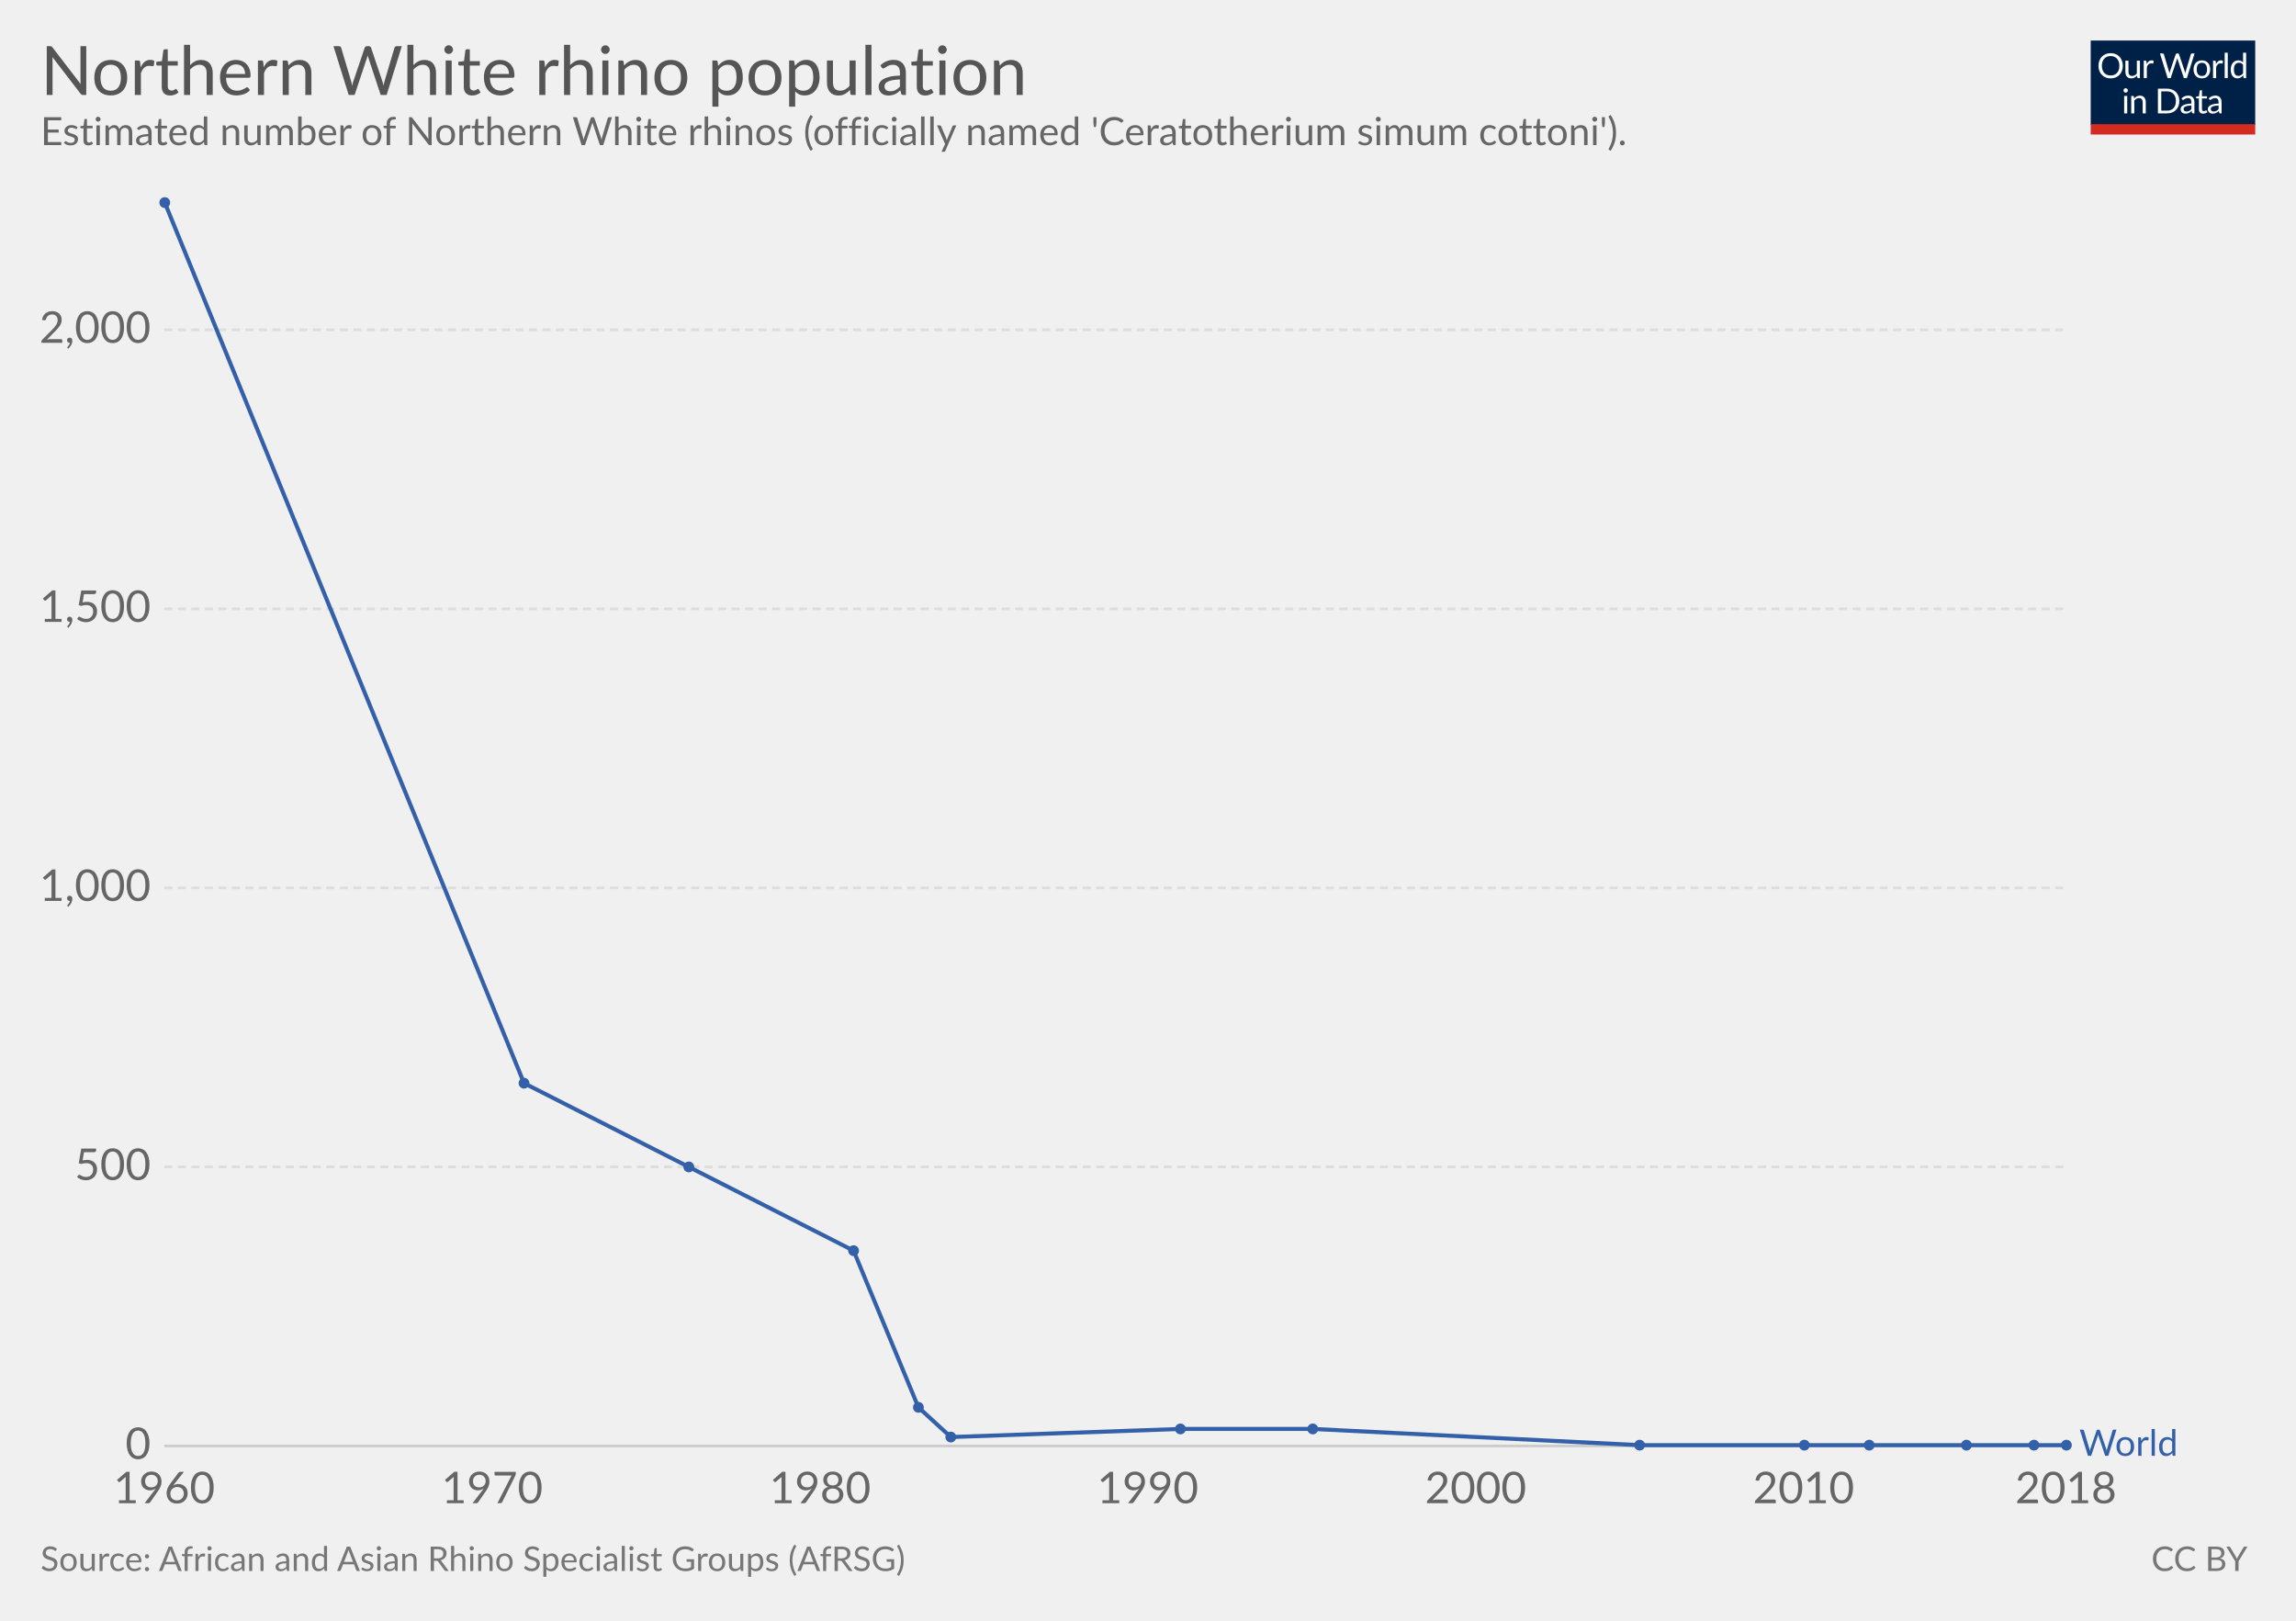
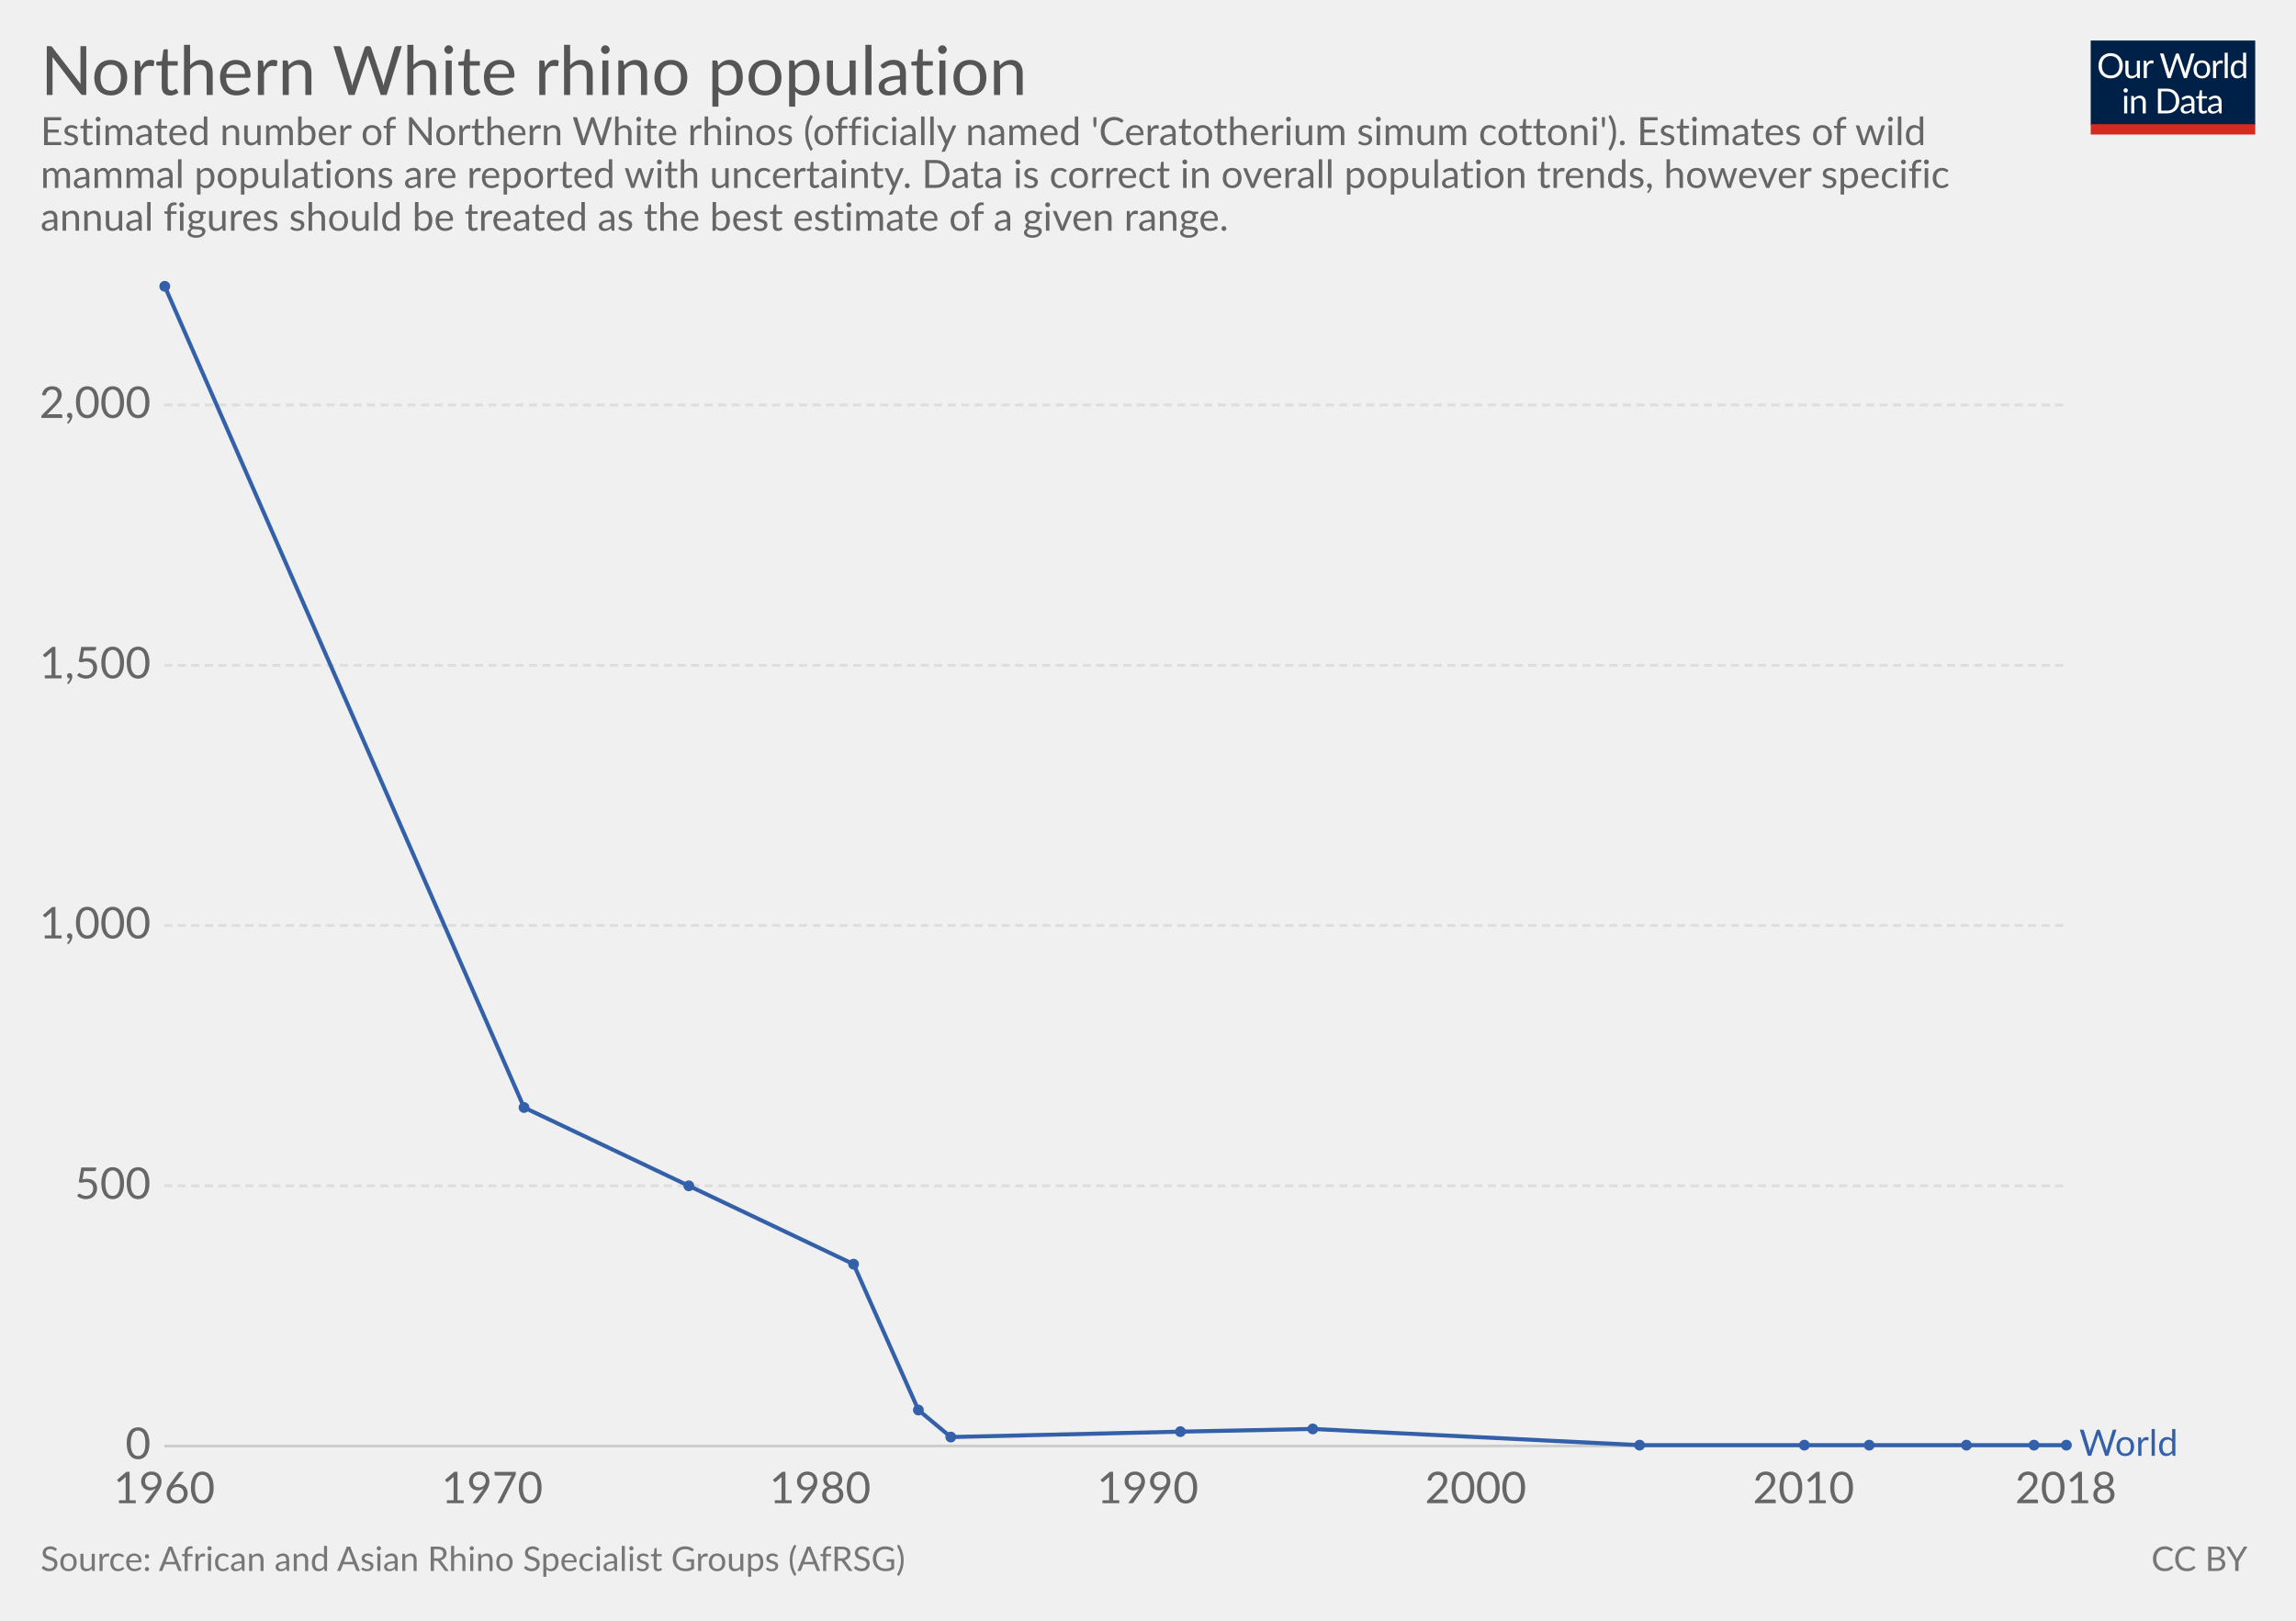
<svg xmlns="http://www.w3.org/2000/svg" version="1.1" style="font-family:Lato, 'Helvetica Neue', Helvetica, Arial, sans-serif;font-size:18px;background-color:white;text-rendering:optimizeLegibility;-webkit-font-smoothing:antialiased" width="850" height="600">
  <g class="HeaderView">
    <g transform="translate(774, 15) scale(0.29)">
      <svg width="210" height="120" viewBox="0 0 210 120" fill="none">
        <g clip-path="url(#clip0)">
          <path d="M0 0H210V107.89H0V0Z" fill="#002147" />
          <path d="M40.979 32.248C40.979 34.609 40.605 36.78 39.857 38.76C39.109 40.725 38.053 42.419 36.689 43.842C35.325 45.265 33.682 46.372 31.761 47.164C29.854 47.941 27.742 48.33 25.425 48.33C23.107 48.33 20.995 47.941 19.089 47.164C17.182 46.372 15.547 45.265 14.183 43.842C12.819 42.419 11.763 40.725 11.015 38.76C10.267 36.78 9.893 34.609 9.893 32.248C9.893 29.887 10.267 27.723 11.015 25.758C11.763 23.778 12.819 22.077 14.183 20.654C15.547 19.217 17.182 18.102 19.089 17.31C20.995 16.518 23.107 16.122 25.425 16.122C27.742 16.122 29.854 16.518 31.761 17.31C33.682 18.102 35.325 19.217 36.689 20.654C38.053 22.077 39.109 23.778 39.857 25.758C40.605 27.723 40.979 29.887 40.979 32.248ZM36.601 32.248C36.601 30.312 36.337 28.574 35.809 27.034C35.281 25.494 34.533 24.196 33.565 23.14C32.597 22.069 31.423 21.248 30.045 20.676C28.666 20.104 27.126 19.818 25.425 19.818C23.738 19.818 22.205 20.104 20.827 20.676C19.448 21.248 18.267 22.069 17.285 23.14C16.317 24.196 15.569 25.494 15.041 27.034C14.513 28.574 14.249 30.312 14.249 32.248C14.249 34.184 14.513 35.922 15.041 37.462C15.569 38.987 16.317 40.285 17.285 41.356C18.267 42.412 19.448 43.226 20.827 43.798C22.205 44.355 23.738 44.634 25.425 44.634C27.126 44.634 28.666 44.355 30.045 43.798C31.423 43.226 32.597 42.412 33.565 41.356C34.533 40.285 35.281 38.987 35.809 37.462C36.337 35.922 36.601 34.184 36.601 32.248ZM62.823 25.714V48H60.491C59.934 48 59.582 47.729 59.435 47.186L59.127 44.788C58.159 45.859 57.074 46.724 55.871 47.384C54.669 48.029 53.29 48.352 51.735 48.352C50.518 48.352 49.44 48.154 48.501 47.758C47.577 47.347 46.8 46.775 46.169 46.042C45.539 45.309 45.062 44.421 44.739 43.38C44.431 42.339 44.277 41.187 44.277 39.926V25.714H48.193V39.926C48.193 41.613 48.575 42.918 49.337 43.842C50.115 44.766 51.295 45.228 52.879 45.228C54.038 45.228 55.116 44.957 56.113 44.414C57.125 43.857 58.057 43.094 58.907 42.126V25.714H62.823ZM71.43 30.18C72.135 28.655 73 27.467 74.027 26.616C75.053 25.751 76.307 25.318 77.789 25.318C78.258 25.318 78.705 25.369 79.131 25.472C79.571 25.575 79.959 25.736 80.297 25.956L80.011 28.882C79.923 29.249 79.703 29.432 79.351 29.432C79.145 29.432 78.845 29.388 78.449 29.3C78.053 29.212 77.605 29.168 77.107 29.168C76.403 29.168 75.772 29.271 75.215 29.476C74.672 29.681 74.181 29.989 73.741 30.4C73.315 30.796 72.927 31.295 72.575 31.896C72.237 32.483 71.929 33.157 71.651 33.92V48H67.713V25.714H69.957C70.382 25.714 70.675 25.795 70.837 25.956C70.998 26.117 71.108 26.396 71.167 26.792L71.43 30.18ZM132.589 16.474L122.755 48H118.927L110.941 23.954C110.867 23.719 110.794 23.47 110.721 23.206C110.662 22.942 110.596 22.663 110.523 22.37C110.449 22.663 110.376 22.942 110.303 23.206C110.23 23.47 110.156 23.719 110.083 23.954L102.053 48H98.225L88.391 16.474H91.933C92.314 16.474 92.629 16.569 92.879 16.76C93.143 16.951 93.311 17.193 93.385 17.486L99.897 39.398C99.999 39.794 100.095 40.219 100.183 40.674C100.285 41.129 100.381 41.613 100.469 42.126C100.571 41.613 100.674 41.129 100.777 40.674C100.894 40.205 101.019 39.779 101.151 39.398L108.565 17.486C108.653 17.237 108.821 17.009 109.071 16.804C109.335 16.584 109.65 16.474 110.017 16.474H111.249C111.63 16.474 111.938 16.569 112.173 16.76C112.407 16.951 112.583 17.193 112.701 17.486L120.093 39.398C120.225 39.779 120.342 40.19 120.445 40.63C120.562 41.07 120.672 41.532 120.775 42.016C120.848 41.532 120.929 41.07 121.017 40.63C121.105 40.19 121.2 39.779 121.303 39.398L127.837 17.486C127.91 17.222 128.072 16.987 128.321 16.782C128.585 16.577 128.9 16.474 129.267 16.474H132.589ZM141.94 25.362C143.568 25.362 145.034 25.633 146.34 26.176C147.645 26.719 148.76 27.489 149.684 28.486C150.608 29.483 151.312 30.693 151.796 32.116C152.294 33.524 152.544 35.101 152.544 36.846C152.544 38.606 152.294 40.19 151.796 41.598C151.312 43.006 150.608 44.209 149.684 45.206C148.76 46.203 147.645 46.973 146.34 47.516C145.034 48.044 143.568 48.308 141.94 48.308C140.297 48.308 138.816 48.044 137.496 47.516C136.19 46.973 135.076 46.203 134.152 45.206C133.228 44.209 132.516 43.006 132.018 41.598C131.534 40.19 131.292 38.606 131.292 36.846C131.292 35.101 131.534 33.524 132.018 32.116C132.516 30.693 133.228 29.483 134.152 28.486C135.076 27.489 136.19 26.719 137.496 26.176C138.816 25.633 140.297 25.362 141.94 25.362ZM141.94 45.25C144.14 45.25 145.782 44.517 146.868 43.05C147.953 41.569 148.496 39.508 148.496 36.868C148.496 34.213 147.953 32.145 146.868 30.664C145.782 29.183 144.14 28.442 141.94 28.442C140.825 28.442 139.85 28.633 139.014 29.014C138.192 29.395 137.503 29.945 136.946 30.664C136.403 31.383 135.992 32.27 135.714 33.326C135.45 34.367 135.318 35.548 135.318 36.868C135.318 39.508 135.86 41.569 136.946 43.05C138.046 44.517 139.71 45.25 141.94 45.25ZM159.908 30.18C160.612 28.655 161.478 27.467 162.504 26.616C163.531 25.751 164.785 25.318 166.266 25.318C166.736 25.318 167.183 25.369 167.608 25.472C168.048 25.575 168.437 25.736 168.774 25.956L168.488 28.882C168.4 29.249 168.18 29.432 167.828 29.432C167.623 29.432 167.322 29.388 166.926 29.3C166.53 29.212 166.083 29.168 165.584 29.168C164.88 29.168 164.25 29.271 163.692 29.476C163.15 29.681 162.658 29.989 162.218 30.4C161.793 30.796 161.404 31.295 161.052 31.896C160.715 32.483 160.407 33.157 160.128 33.92V48H156.19V25.714H158.434C158.86 25.714 159.153 25.795 159.314 25.956C159.476 26.117 159.586 26.396 159.644 26.792L159.908 30.18ZM174.946 15.594V48H171.03V15.594H174.946ZM194.496 31.016C193.763 30.033 192.971 29.351 192.12 28.97C191.269 28.574 190.316 28.376 189.26 28.376C187.192 28.376 185.601 29.117 184.486 30.598C183.371 32.079 182.814 34.191 182.814 36.934C182.814 38.386 182.939 39.633 183.188 40.674C183.437 41.701 183.804 42.551 184.288 43.226C184.772 43.886 185.366 44.37 186.07 44.678C186.774 44.986 187.573 45.14 188.468 45.14C189.759 45.14 190.881 44.847 191.834 44.26C192.802 43.673 193.689 42.845 194.496 41.774V31.016ZM198.412 15.594V48H196.08C195.523 48 195.171 47.729 195.024 47.186L194.672 44.48C193.719 45.624 192.633 46.548 191.416 47.252C190.199 47.956 188.791 48.308 187.192 48.308C185.916 48.308 184.757 48.066 183.716 47.582C182.675 47.083 181.787 46.357 181.054 45.404C180.321 44.451 179.756 43.263 179.36 41.84C178.964 40.417 178.766 38.782 178.766 36.934C178.766 35.291 178.986 33.766 179.426 32.358C179.866 30.935 180.497 29.703 181.318 28.662C182.139 27.621 183.144 26.807 184.332 26.22C185.535 25.619 186.884 25.318 188.38 25.318C189.744 25.318 190.91 25.553 191.878 26.022C192.861 26.477 193.733 27.115 194.496 27.936V15.594H198.412ZM46.614 70.714V93H42.698V70.714H46.614ZM47.45 63.718C47.45 64.099 47.369 64.459 47.208 64.796C47.061 65.119 46.856 65.412 46.592 65.676C46.343 65.925 46.042 66.123 45.69 66.27C45.352 66.417 44.993 66.49 44.612 66.49C44.23 66.49 43.871 66.417 43.534 66.27C43.211 66.123 42.925 65.925 42.676 65.676C42.426 65.412 42.228 65.119 42.082 64.796C41.935 64.459 41.862 64.099 41.862 63.718C41.862 63.337 41.935 62.977 42.082 62.64C42.228 62.288 42.426 61.987 42.676 61.738C42.925 61.474 43.211 61.269 43.534 61.122C43.871 60.975 44.23 60.902 44.612 60.902C44.993 60.902 45.352 60.975 45.69 61.122C46.042 61.269 46.343 61.474 46.592 61.738C46.856 61.987 47.061 62.288 47.208 62.64C47.369 62.977 47.45 63.337 47.45 63.718ZM55.424 73.948C55.908 73.405 56.422 72.914 56.964 72.474C57.507 72.034 58.079 71.66 58.68 71.352C59.296 71.029 59.941 70.787 60.616 70.626C61.306 70.45 62.046 70.362 62.838 70.362C64.055 70.362 65.126 70.567 66.05 70.978C66.989 71.374 67.766 71.946 68.382 72.694C69.013 73.427 69.49 74.315 69.812 75.356C70.135 76.397 70.296 77.549 70.296 78.81V93H66.358V78.81C66.358 77.123 65.969 75.818 65.192 74.894C64.43 73.955 63.264 73.486 61.694 73.486C60.535 73.486 59.45 73.765 58.438 74.322C57.441 74.879 56.517 75.635 55.666 76.588V93H51.728V70.714H54.082C54.639 70.714 54.984 70.985 55.116 71.528L55.424 73.948ZM113.129 77.248C113.129 79.609 112.755 81.758 112.007 83.694C111.259 85.63 110.203 87.287 108.839 88.666C107.475 90.045 105.832 91.115 103.911 91.878C102.004 92.626 99.892 93 97.575 93H85.805V61.474H97.575C99.892 61.474 102.004 61.855 103.911 62.618C105.832 63.366 107.475 64.437 108.839 65.83C110.203 67.209 111.259 68.866 112.007 70.802C112.755 72.738 113.129 74.887 113.129 77.248ZM108.751 77.248C108.751 75.312 108.487 73.581 107.959 72.056C107.431 70.531 106.683 69.24 105.715 68.184C104.747 67.128 103.574 66.321 102.195 65.764C100.816 65.207 99.276 64.928 97.575 64.928H90.073V89.546H97.575C99.276 89.546 100.816 89.267 102.195 88.71C103.574 88.153 104.747 87.353 105.715 86.312C106.683 85.256 107.431 83.965 107.959 82.44C108.487 80.915 108.751 79.184 108.751 77.248ZM128.553 82.968C126.749 83.027 125.209 83.173 123.933 83.408C122.672 83.628 121.638 83.921 120.831 84.288C120.039 84.655 119.46 85.087 119.093 85.586C118.741 86.085 118.565 86.642 118.565 87.258C118.565 87.845 118.661 88.351 118.851 88.776C119.042 89.201 119.299 89.553 119.621 89.832C119.959 90.096 120.347 90.294 120.787 90.426C121.242 90.543 121.726 90.602 122.239 90.602C122.929 90.602 123.559 90.536 124.131 90.404C124.703 90.257 125.239 90.052 125.737 89.788C126.251 89.524 126.735 89.209 127.189 88.842C127.659 88.475 128.113 88.057 128.553 87.588V82.968ZM115.903 73.86C117.135 72.672 118.463 71.785 119.885 71.198C121.308 70.611 122.885 70.318 124.615 70.318C125.862 70.318 126.969 70.523 127.937 70.934C128.905 71.345 129.719 71.917 130.379 72.65C131.039 73.383 131.538 74.271 131.875 75.312C132.213 76.353 132.381 77.497 132.381 78.744V93H130.643C130.262 93 129.969 92.941 129.763 92.824C129.558 92.692 129.397 92.443 129.279 92.076L128.839 89.964C128.253 90.507 127.681 90.991 127.123 91.416C126.566 91.827 125.979 92.179 125.363 92.472C124.747 92.751 124.087 92.963 123.383 93.11C122.694 93.271 121.924 93.352 121.073 93.352C120.208 93.352 119.394 93.235 118.631 93C117.869 92.751 117.201 92.384 116.629 91.9C116.072 91.416 115.625 90.807 115.287 90.074C114.965 89.326 114.803 88.446 114.803 87.434C114.803 86.554 115.045 85.711 115.529 84.904C116.013 84.083 116.798 83.357 117.883 82.726C118.969 82.095 120.384 81.582 122.129 81.186C123.875 80.775 126.016 80.541 128.553 80.482V78.744C128.553 77.013 128.179 75.708 127.431 74.828C126.683 73.933 125.591 73.486 124.153 73.486C123.185 73.486 122.371 73.611 121.711 73.86C121.066 74.095 120.501 74.366 120.017 74.674C119.548 74.967 119.137 75.239 118.785 75.488C118.448 75.723 118.111 75.84 117.773 75.84C117.509 75.84 117.282 75.774 117.091 75.642C116.901 75.495 116.739 75.319 116.607 75.114L115.903 73.86ZM143.568 93.352C141.808 93.352 140.451 92.861 139.498 91.878C138.559 90.895 138.09 89.48 138.09 87.632V73.992H135.406C135.171 73.992 134.973 73.926 134.812 73.794C134.65 73.647 134.57 73.427 134.57 73.134V71.572L138.222 71.11L139.124 64.224C139.168 64.004 139.263 63.828 139.41 63.696C139.571 63.549 139.776 63.476 140.026 63.476H142.006V71.154H148.452V73.992H142.006V87.368C142.006 88.307 142.233 89.003 142.688 89.458C143.142 89.913 143.729 90.14 144.448 90.14C144.858 90.14 145.21 90.089 145.504 89.986C145.812 89.869 146.076 89.744 146.296 89.612C146.516 89.48 146.699 89.363 146.846 89.26C147.007 89.143 147.146 89.084 147.264 89.084C147.469 89.084 147.652 89.209 147.814 89.458L148.958 91.328C148.283 91.959 147.469 92.457 146.516 92.824C145.562 93.176 144.58 93.352 143.568 93.352ZM163.253 82.968C161.449 83.027 159.909 83.173 158.633 83.408C157.372 83.628 156.338 83.921 155.531 84.288C154.739 84.655 154.16 85.087 153.793 85.586C153.441 86.085 153.265 86.642 153.265 87.258C153.265 87.845 153.36 88.351 153.551 88.776C153.742 89.201 153.998 89.553 154.321 89.832C154.658 90.096 155.047 90.294 155.487 90.426C155.942 90.543 156.426 90.602 156.939 90.602C157.628 90.602 158.259 90.536 158.831 90.404C159.403 90.257 159.938 90.052 160.437 89.788C160.95 89.524 161.434 89.209 161.889 88.842C162.358 88.475 162.813 88.057 163.253 87.588V82.968ZM150.603 73.86C151.835 72.672 153.162 71.785 154.585 71.198C156.008 70.611 157.584 70.318 159.315 70.318C160.562 70.318 161.669 70.523 162.637 70.934C163.605 71.345 164.419 71.917 165.079 72.65C165.739 73.383 166.238 74.271 166.575 75.312C166.912 76.353 167.081 77.497 167.081 78.744V93H165.343C164.962 93 164.668 92.941 164.463 92.824C164.258 92.692 164.096 92.443 163.979 92.076L163.539 89.964C162.952 90.507 162.38 90.991 161.823 91.416C161.266 91.827 160.679 92.179 160.063 92.472C159.447 92.751 158.787 92.963 158.083 93.11C157.394 93.271 156.624 93.352 155.773 93.352C154.908 93.352 154.094 93.235 153.331 93C152.568 92.751 151.901 92.384 151.329 91.9C150.772 91.416 150.324 90.807 149.987 90.074C149.664 89.326 149.503 88.446 149.503 87.434C149.503 86.554 149.745 85.711 150.229 84.904C150.713 84.083 151.498 83.357 152.583 82.726C153.668 82.095 155.084 81.582 156.829 81.186C158.574 80.775 160.716 80.541 163.253 80.482V78.744C163.253 77.013 162.879 75.708 162.131 74.828C161.383 73.933 160.29 73.486 158.853 73.486C157.885 73.486 157.071 73.611 156.411 73.86C155.766 74.095 155.201 74.366 154.717 74.674C154.248 74.967 153.837 75.239 153.485 75.488C153.148 75.723 152.81 75.84 152.473 75.84C152.209 75.84 151.982 75.774 151.791 75.642C151.6 75.495 151.439 75.319 151.307 75.114L150.603 73.86Z" fill="white" />
          <rect y="106.789" width="210" height="13.211" fill="#D42B21" />
        </g>
        <defs>
          <clipPath id="clip0">
            <rect width="210" height="120" fill="white" />
          </clipPath>
        </defs>
      </svg>
    </g>
    <a href="https://ourworldindata.org/grapher/northern-white-rhinos" target="_blank">
      <text font-size="25.20" x="15.0" y="35.2" fill="#555">
        <tspan x="15" y="35.16">Northern White rhino population</tspan>
      </text>
    </a>
    <text font-size="14.40" x="15.0" y="53.7" fill="#666">
-       <tspan x="15" y="53.72">Estimated number of Northern White rhinos (officially named 'Ceratotherium simum cottoni'). </tspan>
+       <tspan x="15" y="53.72">Estimated number of Northern White rhinos (officially named 'Ceratotherium simum cottoni'). Estimates of wild</tspan>
+       <tspan x="15" y="69.56">mammal populations are reported with uncertainty. Data is correct in overall population trends, however specific</tspan>
+       <tspan x="15" y="85.4">annual figures should be treated as the best estimate of a given range.</tspan>
    </text>
  </g>
  <g class="LineChart">
    <defs>
-       <clipPath id="boundsClip-11">
-         <rect x="50.824" y="0" width="830" height="963.8" />
+       <clipPath id="boundsClip-19">
+         <rect x="50.824" y="0" width="830" height="901.8" />
      </clipPath>
    </defs>
    <g class="AxisBoxView">
      <g class="HorizontalAxis">
        <text x="60.8" y="556.5" fill="#666" text-anchor="middle" font-size="16.2">1960</text>
        <text x="182.2" y="556.5" fill="#666" text-anchor="middle" font-size="16.2">1970</text>
        <text x="303.6" y="556.5" fill="#666" text-anchor="middle" font-size="16.2">1980</text>
        <text x="424.9" y="556.5" fill="#666" text-anchor="middle" font-size="16.2">1990</text>
        <text x="546.3" y="556.5" fill="#666" text-anchor="middle" font-size="16.2">2000</text>
        <text x="667.7" y="556.5" fill="#666" text-anchor="middle" font-size="16.2">2010</text>
        <text x="764.8" y="556.5" fill="#666" text-anchor="middle" font-size="16.2">2018</text>
      </g>
      <g class="VerticalAxis">
        <text x="55.82" y="535.3" fill="#666" dominant-baseline="middle" text-anchor="end" font-size="16.2">0</text>
-         <text x="55.82" y="432" fill="#666" dominant-baseline="middle" text-anchor="end" font-size="16.2">500</text>
-         <text x="55.82" y="328.7" fill="#666" dominant-baseline="middle" text-anchor="end" font-size="16.2">1,000</text>
-         <text x="55.82" y="225.4" fill="#666" dominant-baseline="middle" text-anchor="end" font-size="16.2">1,500</text>
-         <text x="55.82" y="122.1" fill="#666" dominant-baseline="middle" text-anchor="end" font-size="16.2">2,000</text>
+         <text x="55.82" y="439" fill="#666" dominant-baseline="middle" text-anchor="end" font-size="16.2">500</text>
+         <text x="55.82" y="342.6" fill="#666" dominant-baseline="middle" text-anchor="end" font-size="16.2">1,000</text>
+         <text x="55.82" y="246.3" fill="#666" dominant-baseline="middle" text-anchor="end" font-size="16.2">1,500</text>
+         <text x="55.82" y="149.9" fill="#666" dominant-baseline="middle" text-anchor="end" font-size="16.2">2,000</text>
      </g>
      <g class="AxisGridLines">
        <line x1="60.82" y1="535.3" x2="764.76" y2="535.3" stroke="#ccc" />
-         <line x1="60.82" y1="432" x2="764.76" y2="432" stroke="#ddd" stroke-dasharray="3,2" />
-         <line x1="60.82" y1="328.7" x2="764.76" y2="328.7" stroke="#ddd" stroke-dasharray="3,2" />
-         <line x1="60.82" y1="225.4" x2="764.76" y2="225.4" stroke="#ddd" stroke-dasharray="3,2" />
-         <line x1="60.82" y1="122.1" x2="764.76" y2="122.1" stroke="#ddd" stroke-dasharray="3,2" />
+         <line x1="60.82" y1="439" x2="764.76" y2="439" stroke="#ddd" stroke-dasharray="3,2" />
+         <line x1="60.82" y1="342.6" x2="764.76" y2="342.6" stroke="#ddd" stroke-dasharray="3,2" />
+         <line x1="60.82" y1="246.3" x2="764.76" y2="246.3" stroke="#ddd" stroke-dasharray="3,2" />
+         <line x1="60.82" y1="149.9" x2="764.76" y2="149.9" stroke="#ddd" stroke-dasharray="3,2" />
      </g>
    </g>
-     <g clip-path="url(#boundsClip-11)">
+     <g clip-path="url(#boundsClip-19)">
      <g class="HeightedLegend clickable">
        <g class="legendMark">
          <rect x="764.765" y="528.15" width="70.235" height="13.5" fill="#fff" opacity="0" />
          <text font-size="13.50" x="769.8" y="538.9" fill="#3360a9">
            <tspan x="769.765" y="538.95">World</tspan>
          </text>
        </g>
      </g>
      <g class="Lines">
-         <rect x="61" y="75" width="704" height="461" fill="rgba(255,255,255,0)" opacity="0" />
+         <rect x="61" y="106" width="704" height="430" fill="rgba(255,255,255,0)" opacity="0" />
        <g class="key-World_0">
-           <path stroke="#3360a9" stroke-linecap="round" d="M61 75L194 401L255 432L316 463L340 521L352 532L437 529L486 529L607 535L668 535L692 535L728 535L753 535L765 535" fill="none" stroke-width="1.5" />
+           <path stroke="#3360a9" stroke-linecap="round" d="M61 106L194 410L255 439L316 468L340 522L352 532L437 530L486 529L607 535L668 535L692 535L728 535L753 535L765 535" fill="none" stroke-width="1.5" />
          <g fill="#3360a9">
-             <circle cx="61" cy="75" r="2" />
-             <circle cx="194" cy="401" r="2" />
-             <circle cx="255" cy="432" r="2" />
-             <circle cx="316" cy="463" r="2" />
-             <circle cx="340" cy="521" r="2" />
+             <circle cx="61" cy="106" r="2" />
+             <circle cx="194" cy="410" r="2" />
+             <circle cx="255" cy="439" r="2" />
+             <circle cx="316" cy="468" r="2" />
+             <circle cx="340" cy="522" r="2" />
            <circle cx="352" cy="532" r="2" />
-             <circle cx="437" cy="529" r="2" />
+             <circle cx="437" cy="530" r="2" />
            <circle cx="486" cy="529" r="2" />
            <circle cx="607" cy="535" r="2" />
            <circle cx="668" cy="535" r="2" />
            <circle cx="692" cy="535" r="2" />
            <circle cx="728" cy="535" r="2" />
            <circle cx="753" cy="535" r="2" />
            <circle cx="765" cy="535" r="2" />
          </g>
        </g>
      </g>
    </g>
  </g>
  <g class="SourcesFooter" style="fill:#777">
    <g class="clickable" style="fill:#777">
      <text font-size="12.60" x="15.0" y="581.6">
        <tspan x="15" y="581.58">Source: African and Asian Rhino Specialist Groups (AfRSG)</tspan>
      </text>
    </g>
    <text font-size="12.60" x="796.4" y="581.6">
      <tspan x="796.444" y="581.58">
        <a style="fill: #777;" class="cclogo" href="http://creativecommons.org/licenses/by/4.0/deed.en_US" target="_blank">CC BY</a>
      </tspan>
    </text>
  </g>
</svg>
